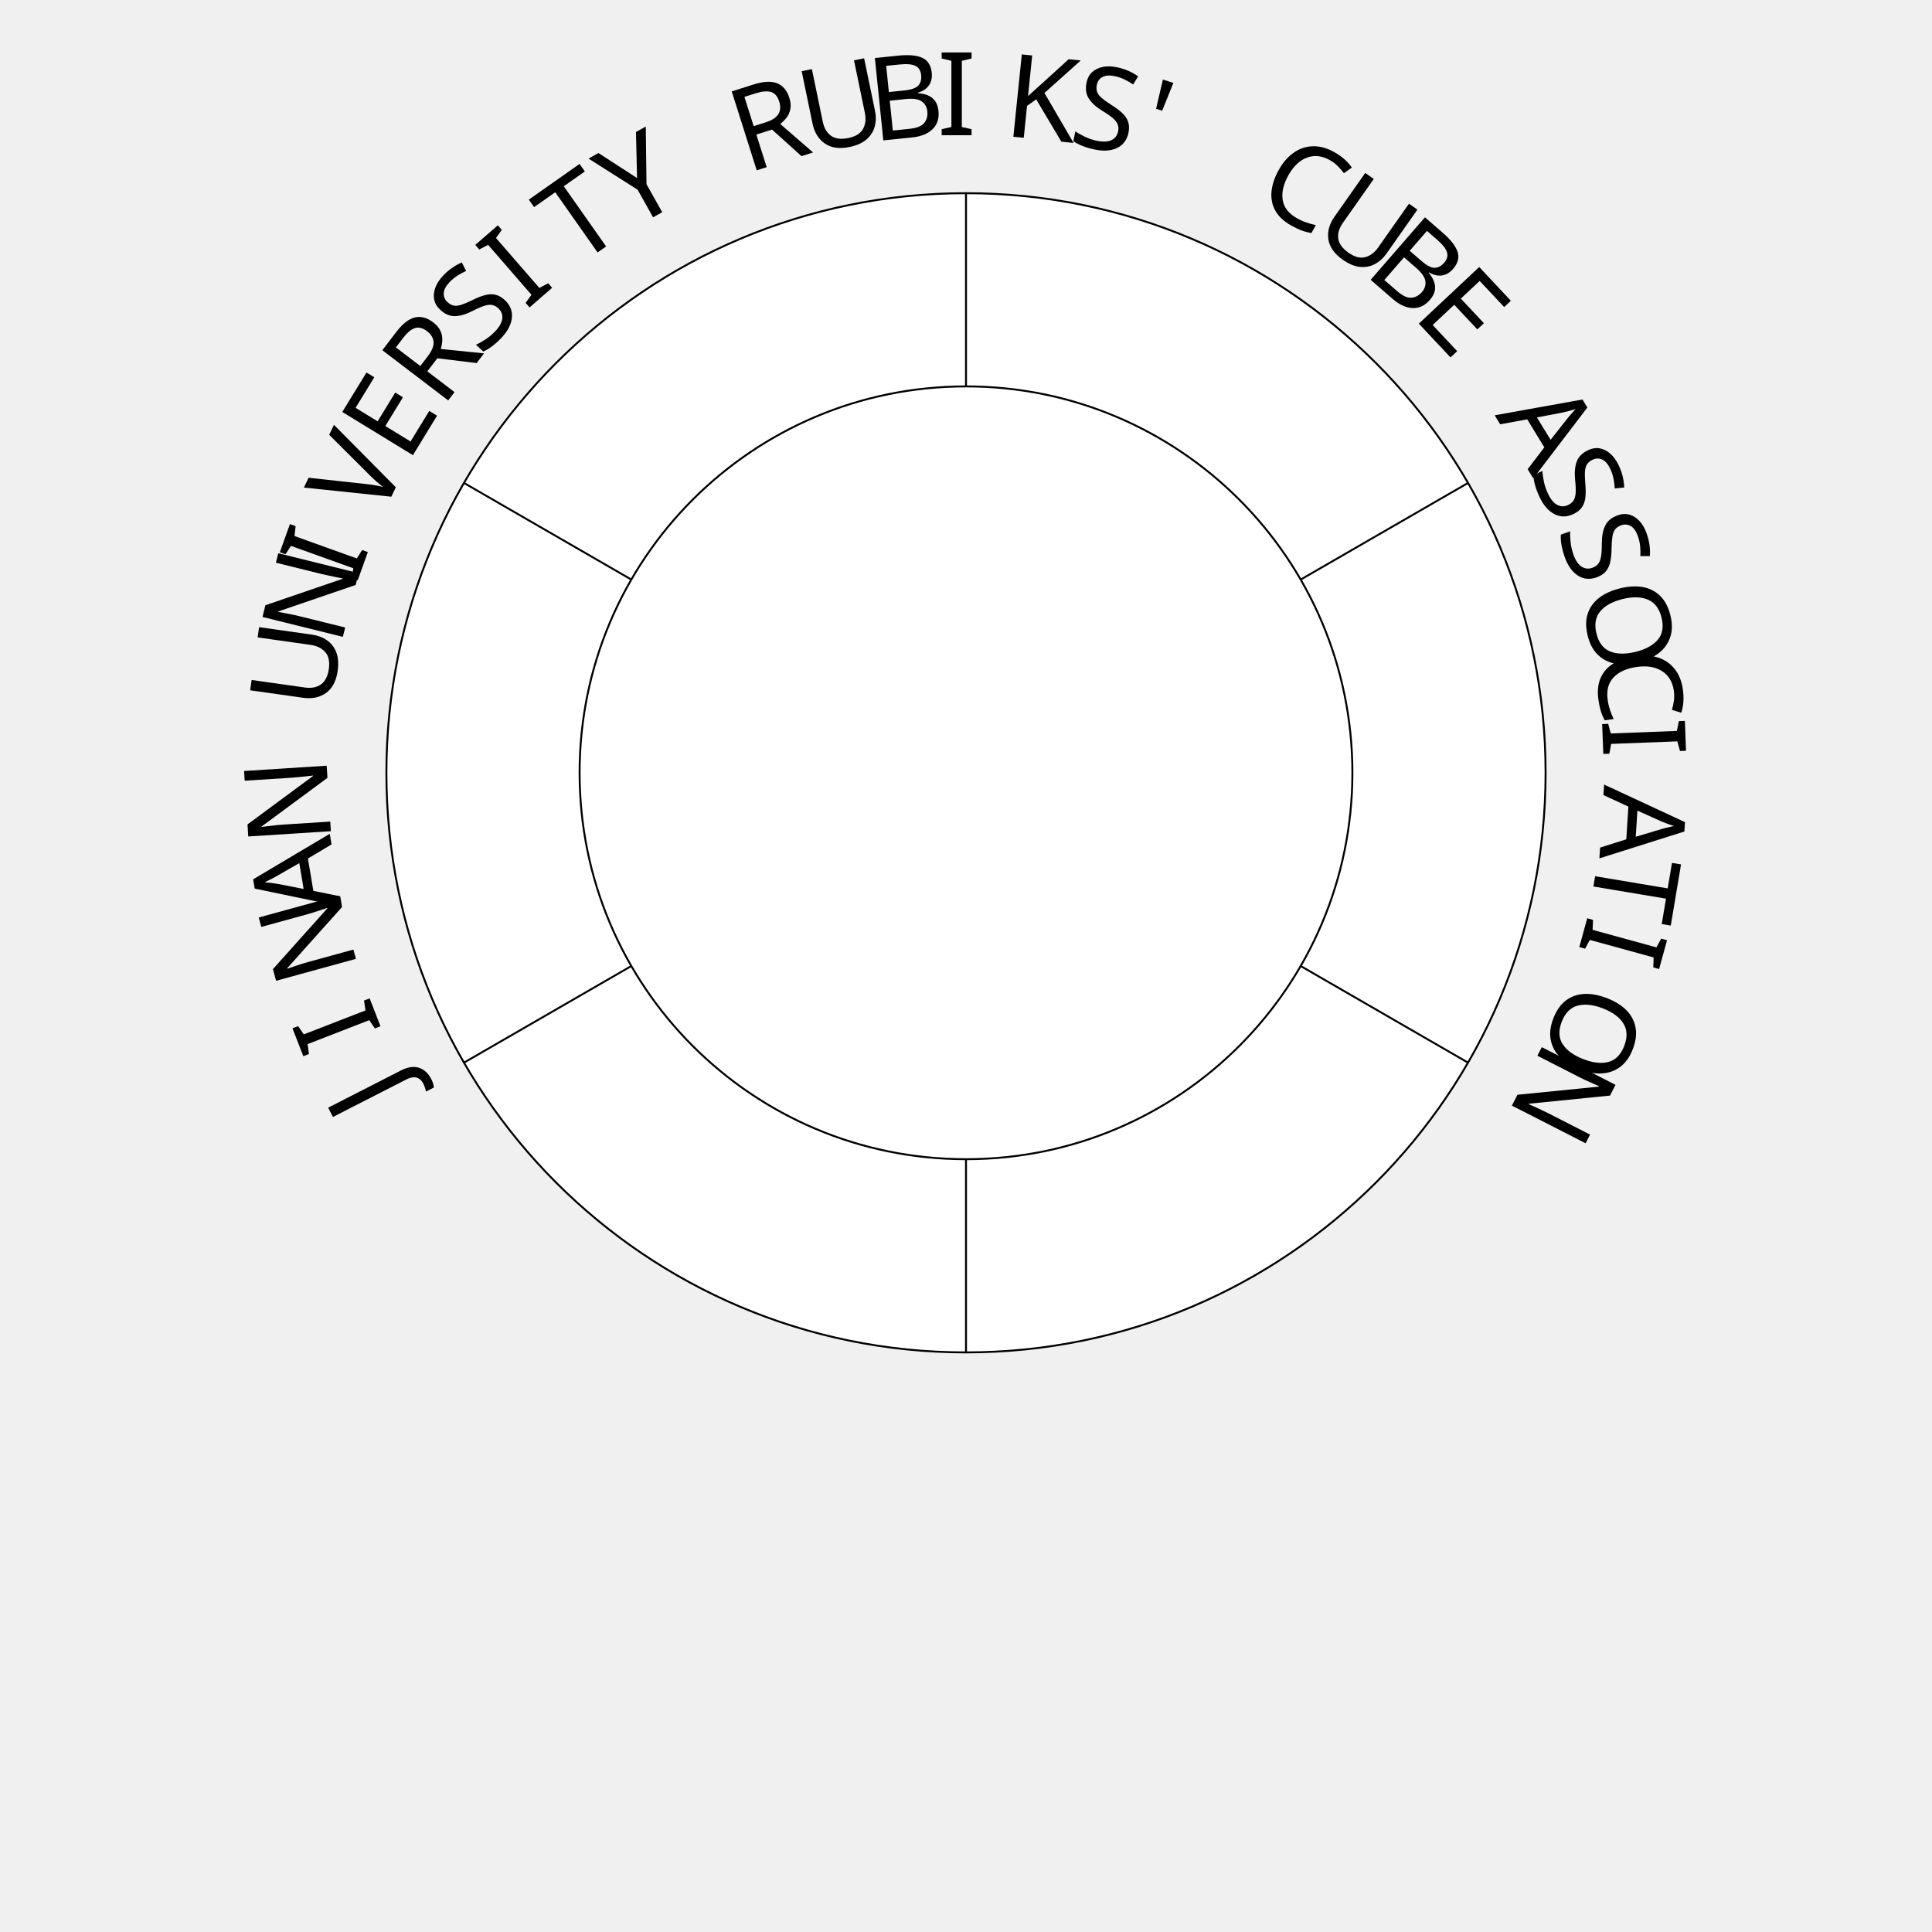
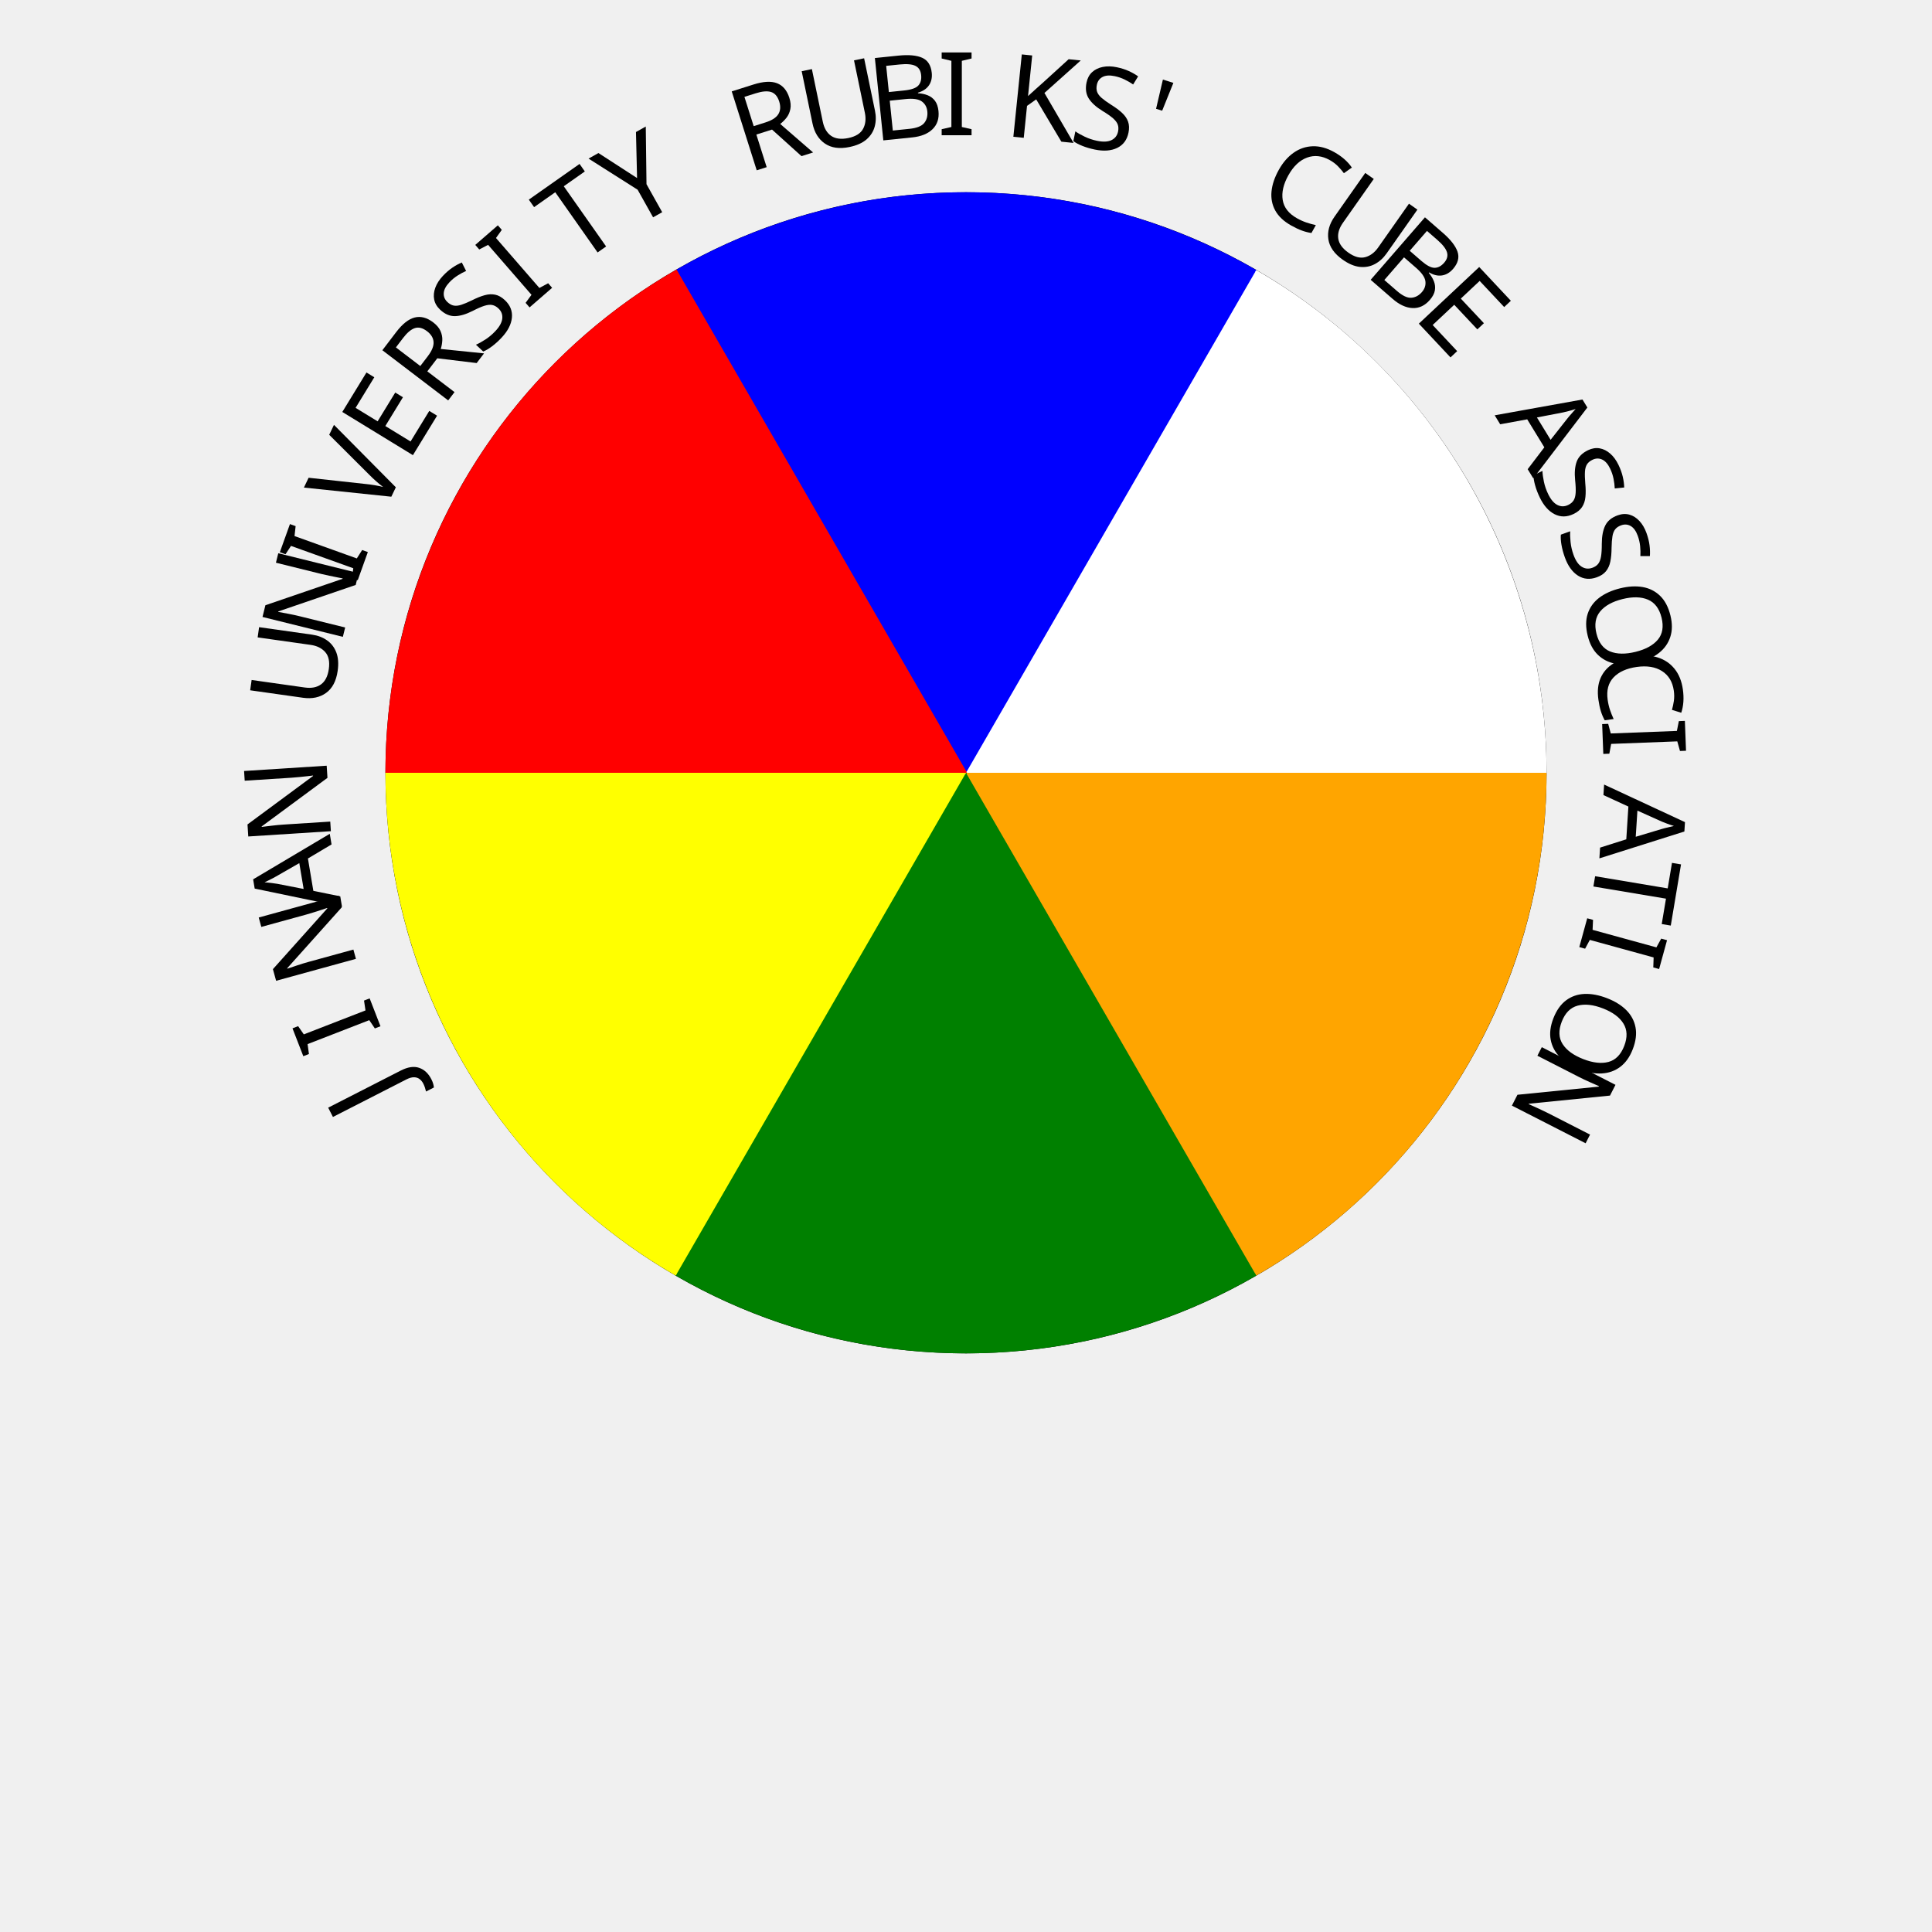
<svg xmlns="http://www.w3.org/2000/svg" version="1.1" viewBox="0 0 1000 1000">
  <circle cx="500" cy="400" r="300" fill="white" stroke="black" />
  <circle cx="500" cy="400" r="200" fill="white" stroke="black" />
  <line x1="500" y1="100" x2="500" y2="200" stroke="#000000" />
  <line x1="500" y1="100" x2="500" y2="200" transform="rotate(60 500 400)" stroke="#000000" />
  <line x1="500" y1="100" x2="500" y2="200" transform="rotate(120 500 400)" stroke="#000000" />
  <line x1="500" y1="100" x2="500" y2="200" transform="rotate(180 500 400)" stroke="#000000" />
  <line x1="500" y1="100" x2="500" y2="200" transform="rotate(240 500 400)" stroke="#000000" />
  <line x1="500" y1="100" x2="500" y2="200" transform="rotate(300 500 400)" stroke="#000000" />
+   <path d="M500 400 L500 100 A300 300 0 0 0 240.192 250" fill="blue" stroke="blue" transform="rotate(30 500 400)" />
+   <path d="M500 400 L500 100 A300 300 0 0 0 240.192 250" fill="white" stroke="white" transform="rotate(90 500 400)" />
+   <path d="M500 400 L500 100 A300 300 0 0 0 240.192 250" fill="orange" stroke="orange" transform="rotate(150 500 400)" />
+   <path d="M500 400 L500 100 A300 300 0 0 0 240.192 250" fill="green" stroke="green" transform="rotate(210 500 400)" />
+   <path d="M500 400 L500 100 A300 300 0 0 0 240.192 250" fill="yellow" stroke="yellow" transform="rotate(270 500 400)" />
+   <path d="M500 400 L500 100 A300 300 0 0 0 240.192 250" fill="red" stroke="red" transform="rotate(330 500 400)" />
  <text x="485" y="70" font-family="Ubuntu Mono" font-size="60" transform="rotate(-117.0732 500 400)">J</text>
  <text x="485" y="70" font-family="Ubuntu Mono" font-size="60" transform="rotate(-111.2195 500 400)">I</text>
  <text x="485" y="70" font-family="Ubuntu Mono" font-size="60" transform="rotate(-105.3659 500 400)">N</text>
  <text x="485" y="70" font-family="Ubuntu Mono" font-size="60" transform="rotate(-99.5122 500 400)">A</text>
  <text x="485" y="70" font-family="Ubuntu Mono" font-size="60" transform="rotate(-93.65854 500 400)">N</text>
  <text x="485" y="70" font-family="Ubuntu Mono" font-size="60" transform="rotate(-87.80488 500 400)"> </text>
  <text x="485" y="70" font-family="Ubuntu Mono" font-size="60" transform="rotate(-81.95122 500 400)">U</text>
  <text x="485" y="70" font-family="Ubuntu Mono" font-size="60" transform="rotate(-76.09756 500 400)">N</text>
  <text x="485" y="70" font-family="Ubuntu Mono" font-size="60" transform="rotate(-70.2439 500 400)">I</text>
  <text x="485" y="70" font-family="Ubuntu Mono" font-size="60" transform="rotate(-64.39024 500 400)">V</text>
  <text x="485" y="70" font-family="Ubuntu Mono" font-size="60" transform="rotate(-58.53659 500 400)">E</text>
  <text x="485" y="70" font-family="Ubuntu Mono" font-size="60" transform="rotate(-52.68293 500 400)">R</text>
  <text x="485" y="70" font-family="Ubuntu Mono" font-size="60" transform="rotate(-46.82927 500 400)">S</text>
  <text x="485" y="70" font-family="Ubuntu Mono" font-size="60" transform="rotate(-40.97561 500 400)">I</text>
  <text x="485" y="70" font-family="Ubuntu Mono" font-size="60" transform="rotate(-35.12195 500 400)">T</text>
  <text x="485" y="70" font-family="Ubuntu Mono" font-size="60" transform="rotate(-29.26829 500 400)">Y</text>
  <text x="485" y="70" font-family="Ubuntu Mono" font-size="60" transform="rotate(-23.41463 500 400)"> </text>
  <text x="485" y="70" font-family="Ubuntu Mono" font-size="60" transform="rotate(-17.56098 500 400)">R</text>
  <text x="485" y="70" font-family="Ubuntu Mono" font-size="60" transform="rotate(-11.70732 500 400)">U</text>
  <text x="485" y="70" font-family="Ubuntu Mono" font-size="60" transform="rotate(-5.853659 500 400)">B</text>
  <text x="485" y="70" font-family="Ubuntu Mono" font-size="60" transform="rotate(0 500 400)">I</text>
  <text x="485" y="70" font-family="Ubuntu Mono" font-size="60" transform="rotate(5.853659 500 400)">K</text>
  <text x="485" y="70" font-family="Ubuntu Mono" font-size="60" transform="rotate(11.70732 500 400)">S</text>
  <text x="485" y="70" font-family="Ubuntu Mono" font-size="60" transform="rotate(17.56098 500 400)">'</text>
  <text x="485" y="70" font-family="Ubuntu Mono" font-size="60" transform="rotate(23.41463 500 400)"> </text>
  <text x="485" y="70" font-family="Ubuntu Mono" font-size="60" transform="rotate(29.26829 500 400)">C</text>
  <text x="485" y="70" font-family="Ubuntu Mono" font-size="60" transform="rotate(35.12195 500 400)">U</text>
  <text x="485" y="70" font-family="Ubuntu Mono" font-size="60" transform="rotate(40.97561 500 400)">B</text>
  <text x="485" y="70" font-family="Ubuntu Mono" font-size="60" transform="rotate(46.82927 500 400)">E</text>
  <text x="485" y="70" font-family="Ubuntu Mono" font-size="60" transform="rotate(52.68293 500 400)"> </text>
  <text x="485" y="70" font-family="Ubuntu Mono" font-size="60" transform="rotate(58.53659 500 400)">A</text>
  <text x="485" y="70" font-family="Ubuntu Mono" font-size="60" transform="rotate(64.39024 500 400)">S</text>
  <text x="485" y="70" font-family="Ubuntu Mono" font-size="60" transform="rotate(70.2439 500 400)">S</text>
  <text x="485" y="70" font-family="Ubuntu Mono" font-size="60" transform="rotate(76.09756 500 400)">O</text>
  <text x="485" y="70" font-family="Ubuntu Mono" font-size="60" transform="rotate(81.95122 500 400)">C</text>
  <text x="485" y="70" font-family="Ubuntu Mono" font-size="60" transform="rotate(87.80488 500 400)">I</text>
  <text x="485" y="70" font-family="Ubuntu Mono" font-size="60" transform="rotate(93.65854 500 400)">A</text>
  <text x="485" y="70" font-family="Ubuntu Mono" font-size="60" transform="rotate(99.5122 500 400)">T</text>
  <text x="485" y="70" font-family="Ubuntu Mono" font-size="60" transform="rotate(105.3659 500 400)">I</text>
  <text x="485" y="70" font-family="Ubuntu Mono" font-size="60" transform="rotate(111.2195 500 400)">O</text>
  <text x="485" y="70" font-family="Ubuntu Mono" font-size="60" transform="rotate(117.0732 500 400)">N</text>
</svg>
